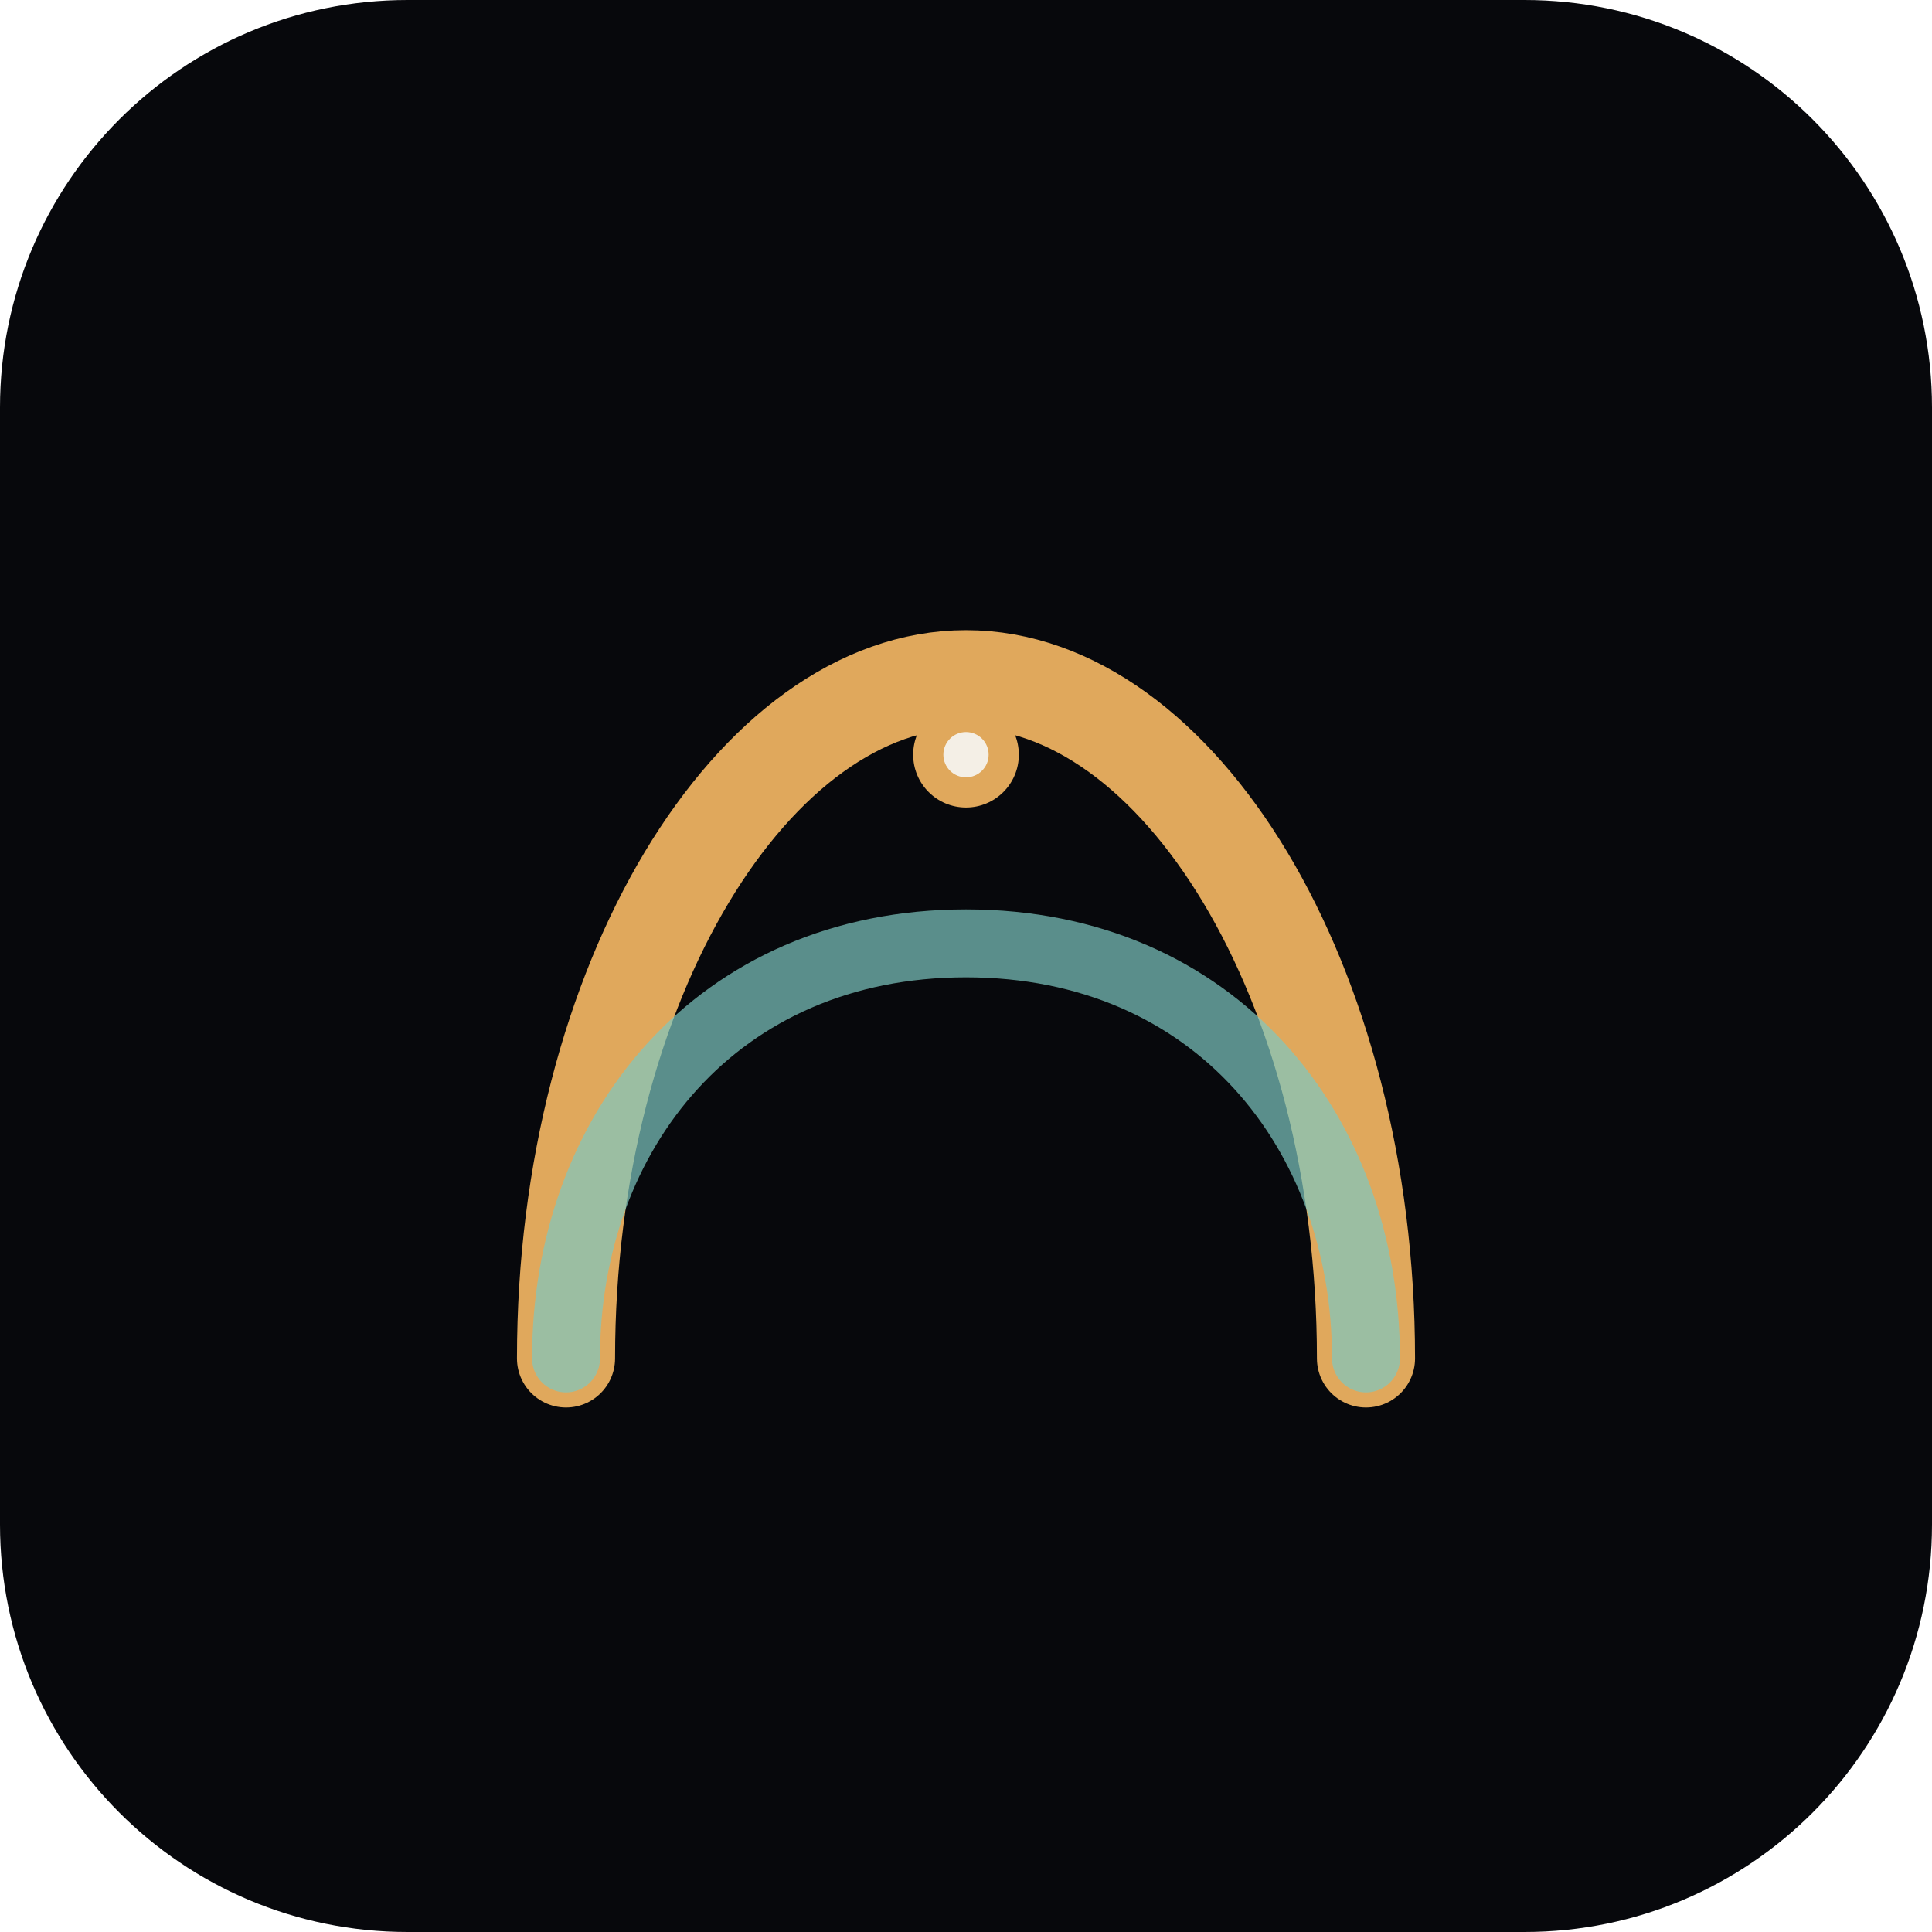
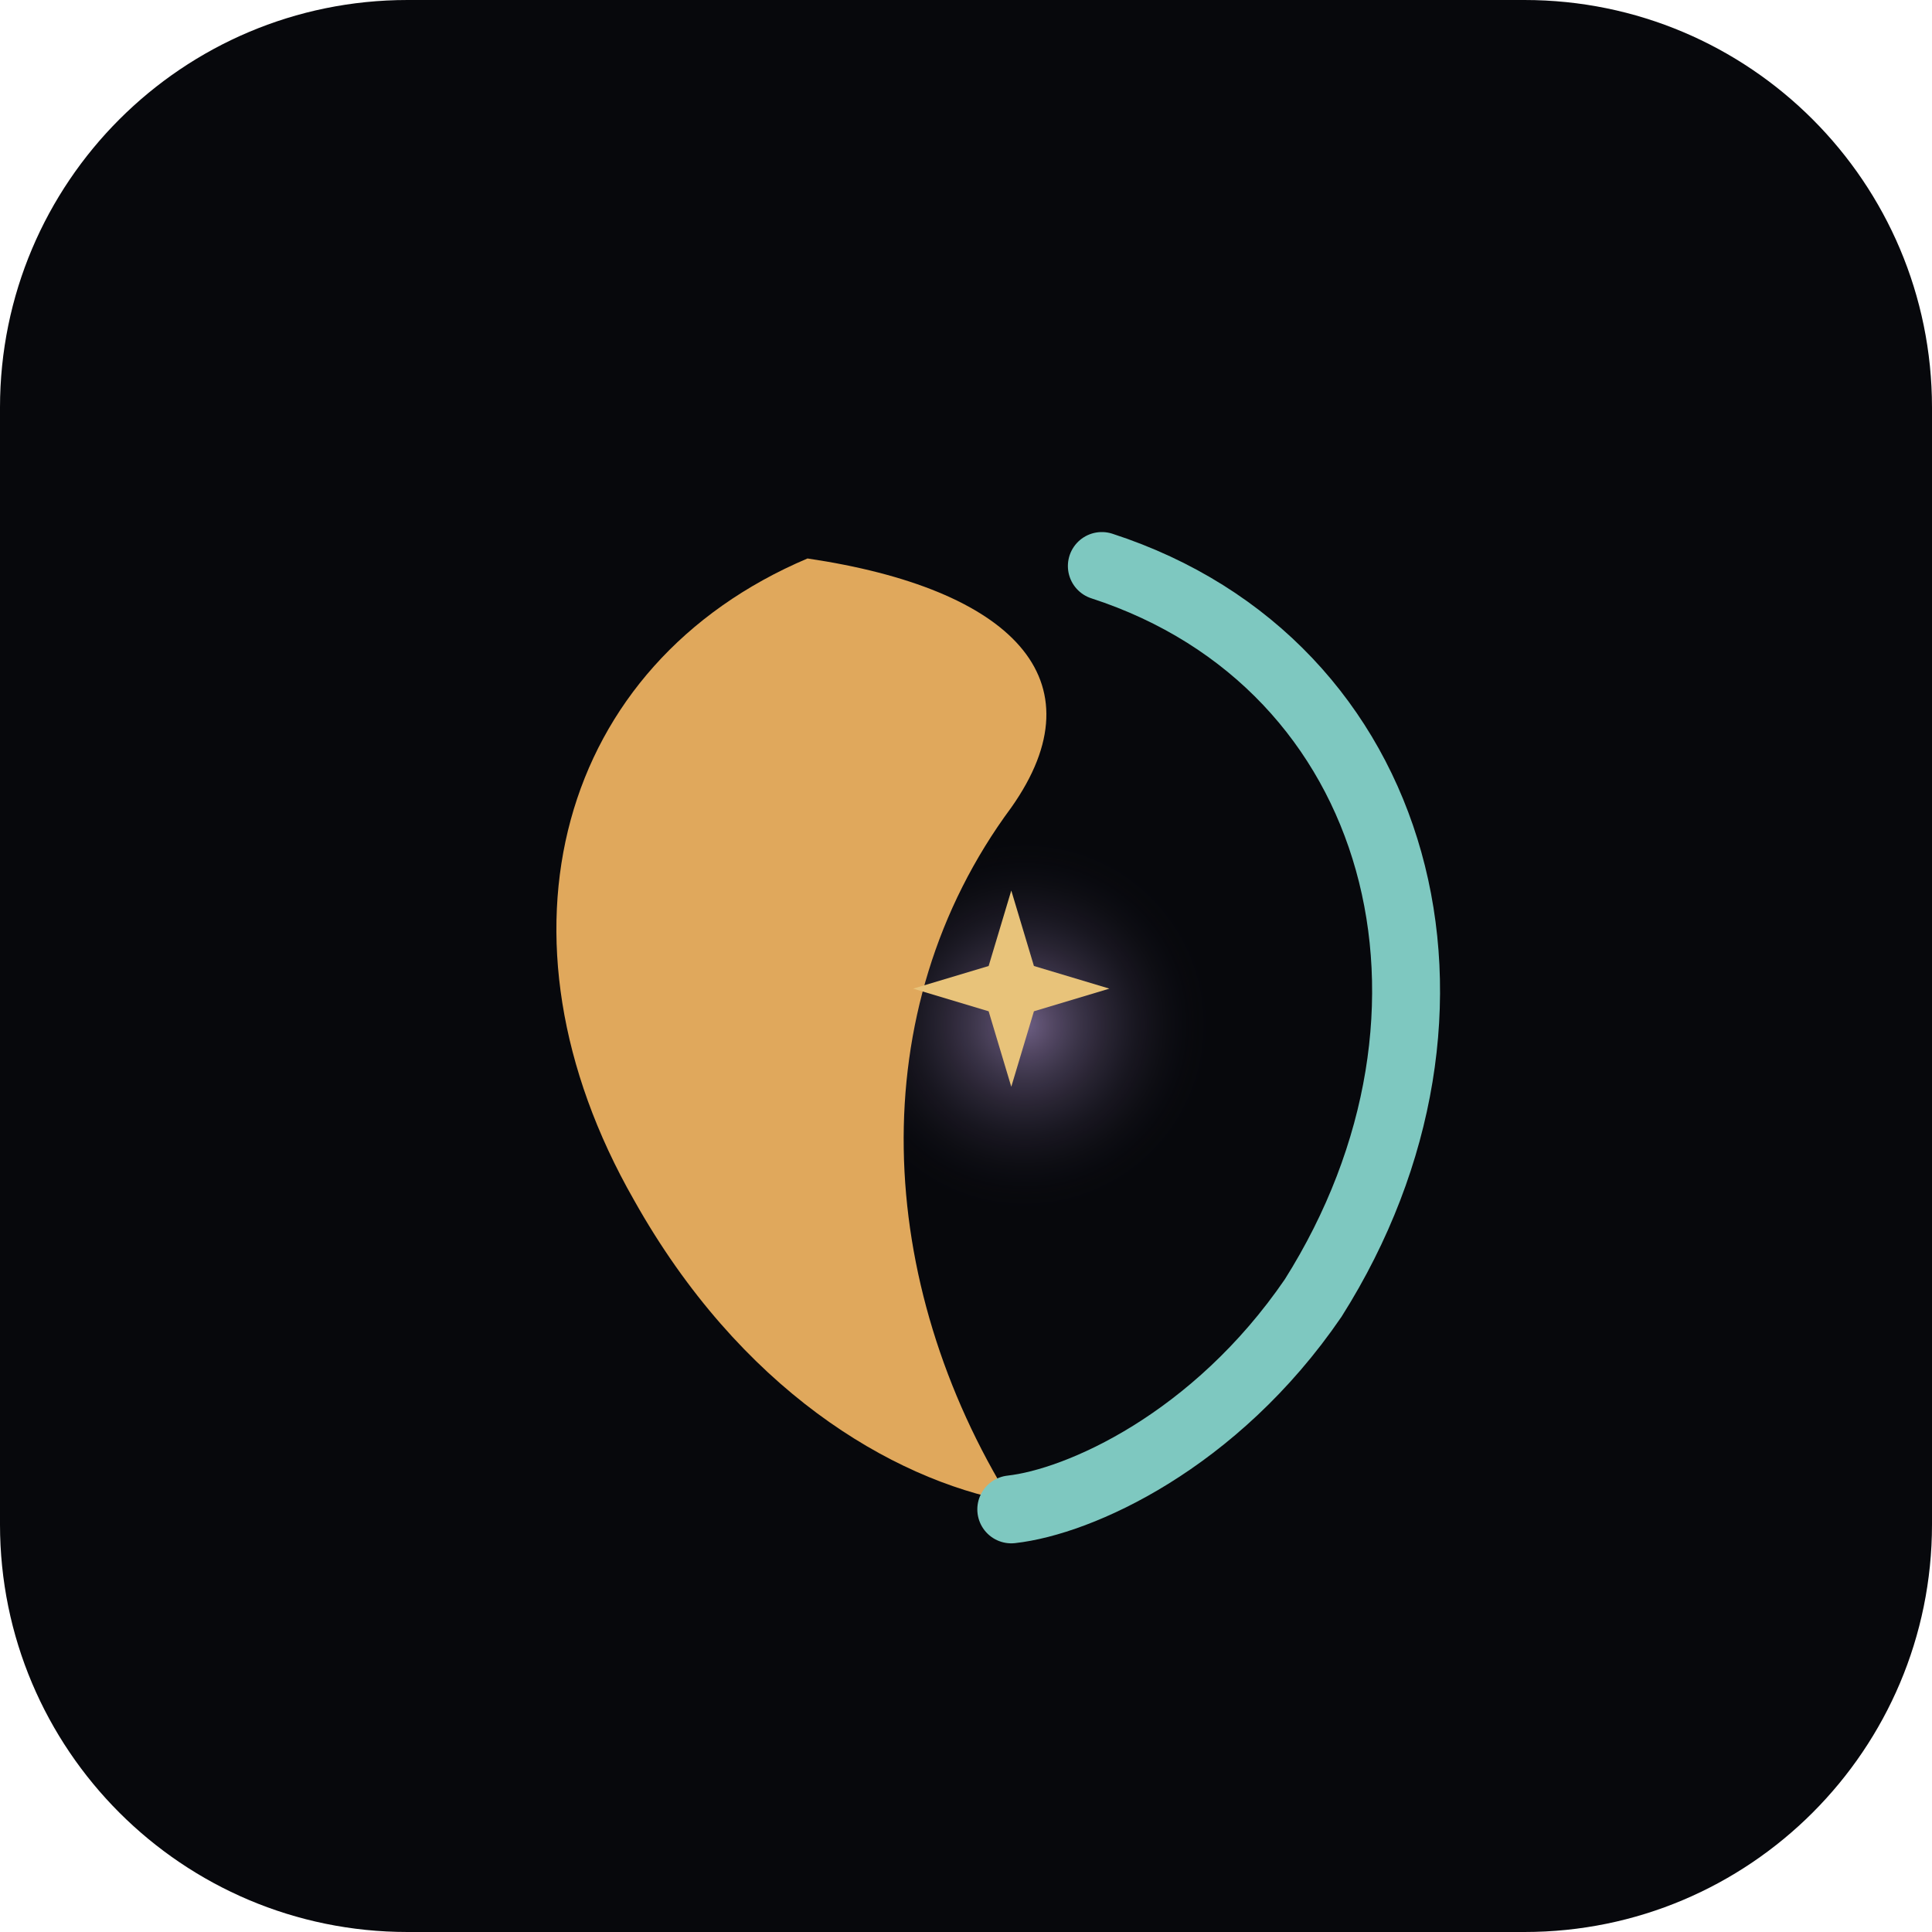
<svg xmlns="http://www.w3.org/2000/svg" viewBox="0 0 512 512" role="img" aria-label="Kindling">
  <rect width="512" height="512" rx="108" fill="#07080c" />
-   <path d="M150 360 C150 260 200 180 256 180 C312 180 362 260 362 360" fill="none" stroke="#e0a85c" stroke-width="26" stroke-linecap="round" />
-   <path d="M150 360 C150 300 190 250 256 250 C322 250 362 300 362 360" fill="none" stroke="#7ec8c0" stroke-width="18" stroke-linecap="round" opacity=".7" />
-   <circle cx="256" cy="200" r="14" fill="#e0a85c" />
-   <circle cx="256" cy="200" r="6" fill="#f4efe6" />
+   <defs>
+     <radialGradient id="glow" cx="52%" cy="52%" r="28%">
+       <stop offset="0%" stop-color="#c4a7e7" stop-opacity=".55" />
+       <stop offset="100%" stop-color="#07080c" stop-opacity="0" />
+     </radialGradient>
+   </defs>
+   <circle cx="268" cy="268" r="90" fill="url(#glow)" />
+   <path d="M214 148 C148 176 128 248 168 318 C196 368 236 392 268 398 C232 340 228 268 268 214 C292 180 268 156 214 148Z" fill="#e0a85c" />
+   <path d="M292 150 C372 176 396 268 348 344 C322 382 286 398 268 400" fill="none" stroke="#7ec8c0" stroke-width="18" stroke-linecap="round" />
+   <path d="M268 236 L274 256 L294 262 L274 268 L268 288 L262 268 L242 262 L262 256 Z" fill="#e8c37a" />
</svg>
